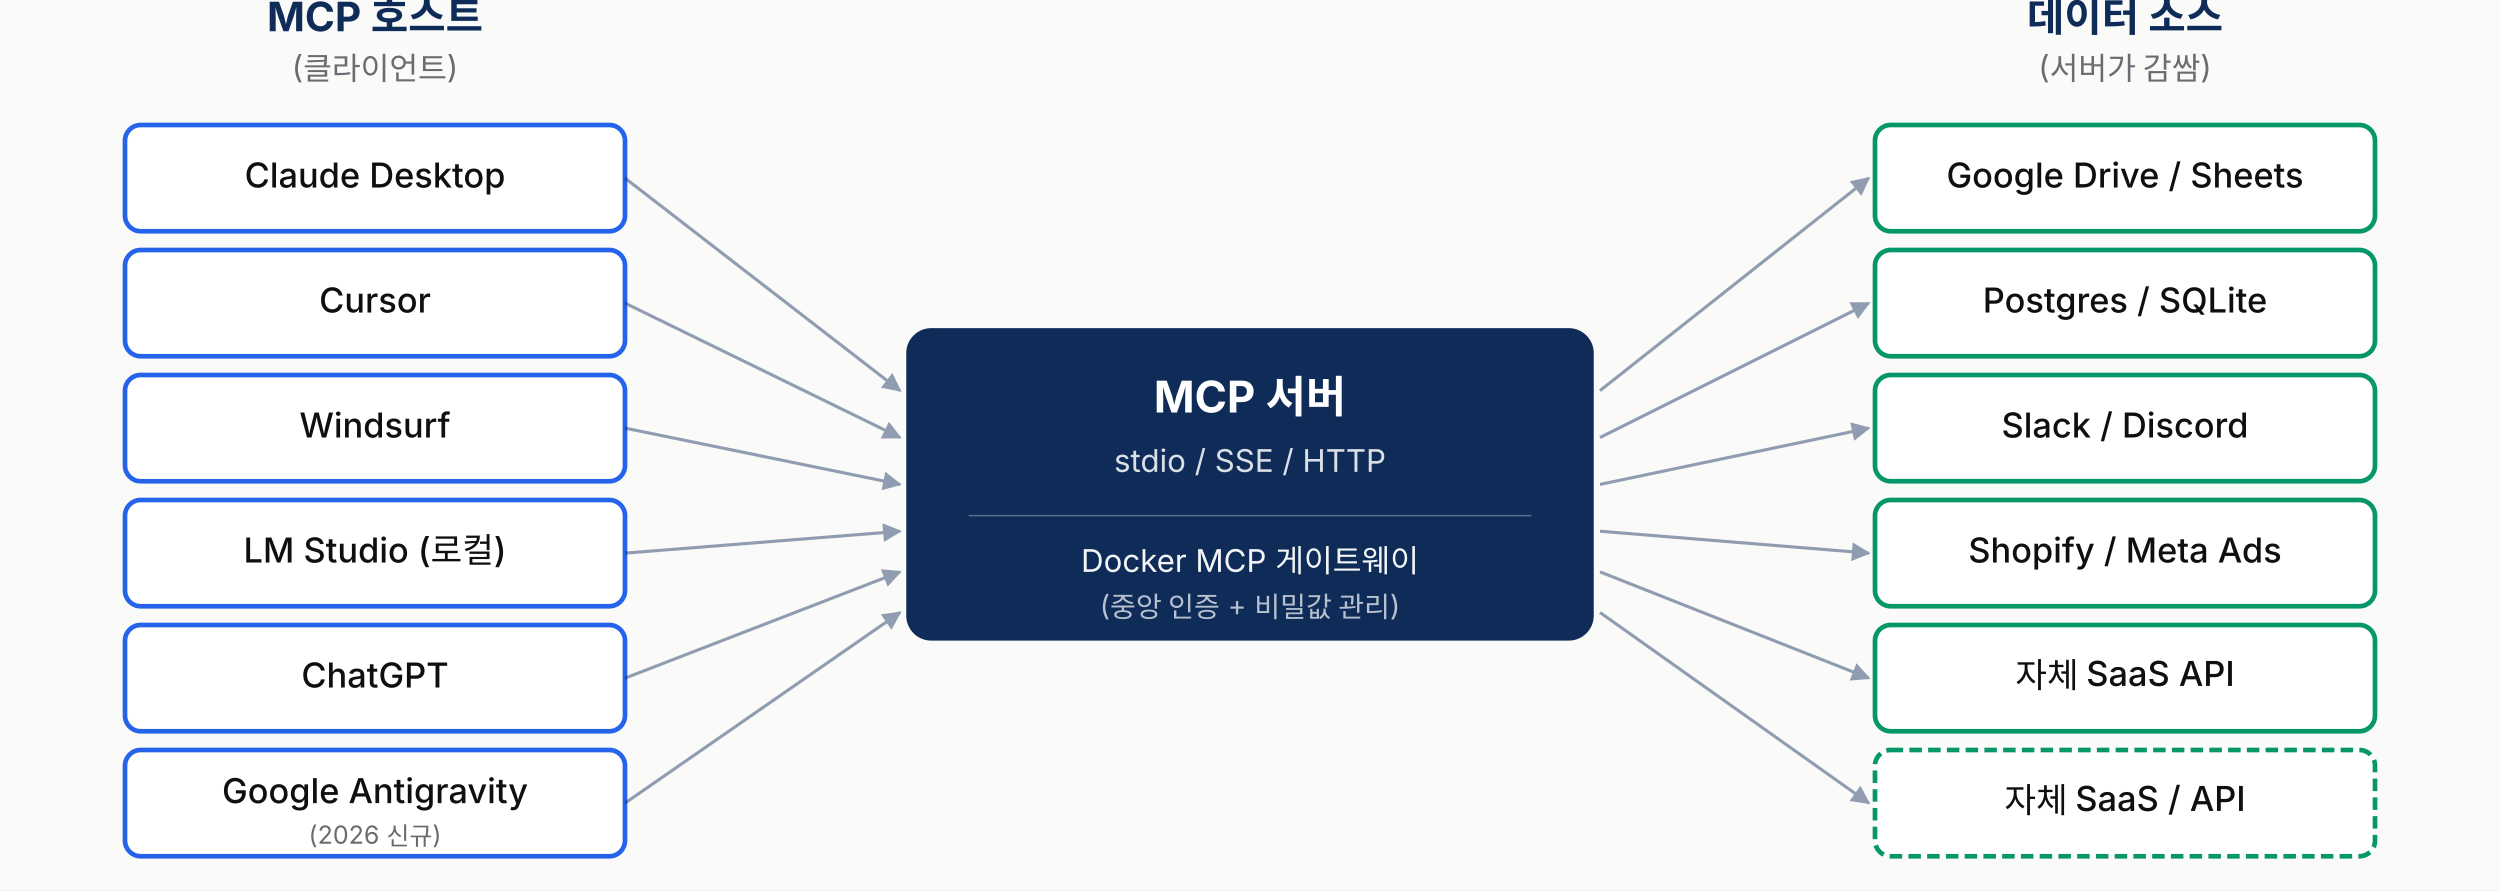
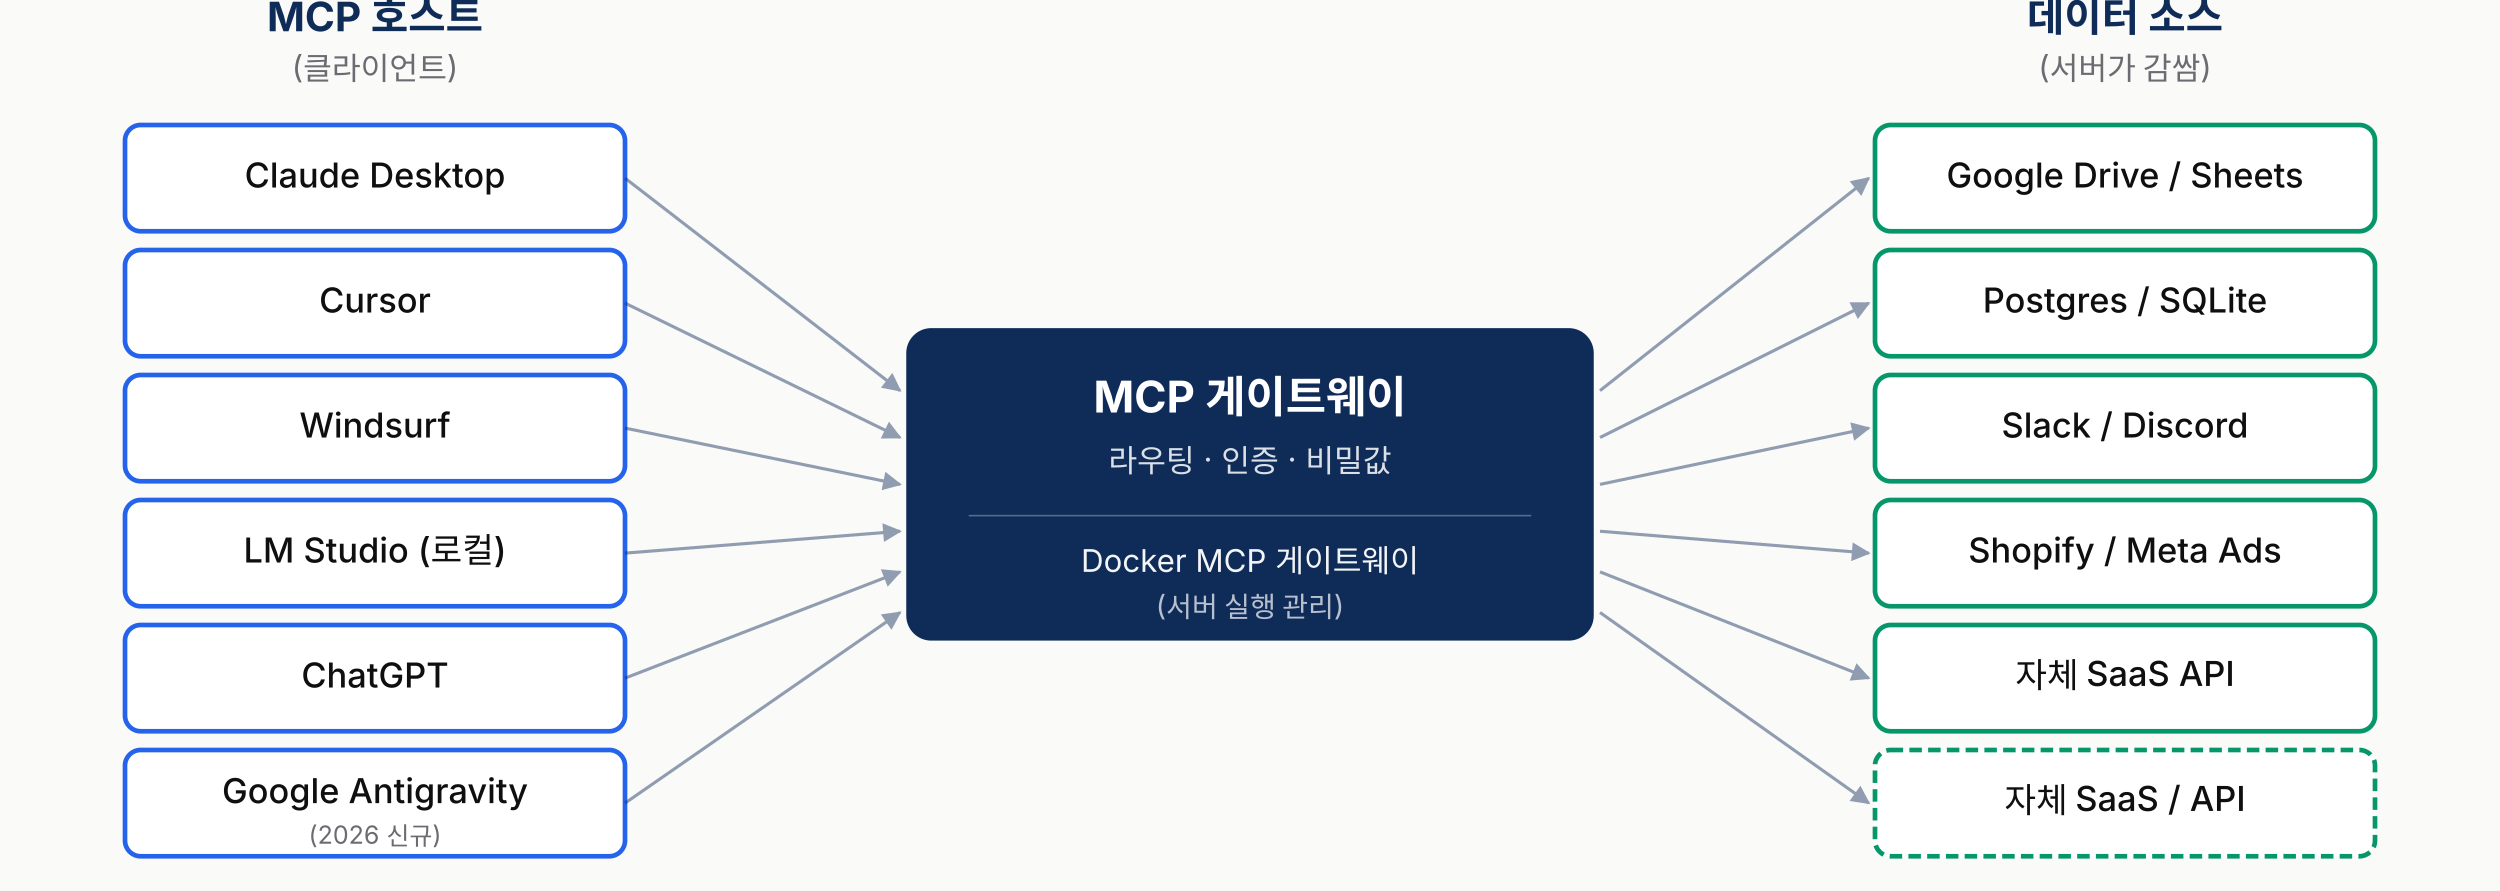
<svg xmlns="http://www.w3.org/2000/svg" viewBox="0 75 800 285" font-family="-apple-system, 'Segoe UI', 'Noto Sans KR', sans-serif">
  <defs>
    <marker id="arrow-mcp" viewBox="0 0 10 10" refX="9" refY="5" markerWidth="6" markerHeight="6" orient="auto">
      <path d="M0,0 L10,5 L0,10 z" fill="#0F2C59" />
    </marker>
    <marker id="arrow-mcp-rev" viewBox="0 0 10 10" refX="1" refY="5" markerWidth="6" markerHeight="6" orient="auto">
      <path d="M10,0 L0,5 L10,10 z" fill="#0F2C59" />
    </marker>
  </defs>
  <rect x="0" y="75" width="800" height="285" fill="#FAFAF9" />
  <text x="120" y="85" font-size="13" font-weight="700" text-anchor="middle" fill="#0F2C59">MCP 호스트</text>
  <text x="120" y="100" font-size="10" text-anchor="middle" fill="#6B6B72">(클라이언트)</text>
  <g>
    <rect x="40" y="115" width="160" height="34" rx="5" fill="#FFFFFF" stroke="#2563EB" stroke-width="1.5" />
    <text x="120" y="135" font-size="11" font-weight="500" text-anchor="middle" fill="#0F0F10">Claude Desktop</text>
  </g>
  <g>
    <rect x="40" y="155" width="160" height="34" rx="5" fill="#FFFFFF" stroke="#2563EB" stroke-width="1.5" />
    <text x="120" y="175" font-size="11" font-weight="500" text-anchor="middle" fill="#0F0F10">Cursor</text>
  </g>
  <g>
    <rect x="40" y="195" width="160" height="34" rx="5" fill="#FFFFFF" stroke="#2563EB" stroke-width="1.5" />
    <text x="120" y="215" font-size="11" font-weight="500" text-anchor="middle" fill="#0F0F10">Windsurf</text>
  </g>
  <g>
    <rect x="40" y="235" width="160" height="34" rx="5" fill="#FFFFFF" stroke="#2563EB" stroke-width="1.5" />
    <text x="120" y="255" font-size="11" font-weight="500" text-anchor="middle" fill="#0F0F10">LM Studio (로컬)</text>
  </g>
  <g>
    <rect x="40" y="275" width="160" height="34" rx="5" fill="#FFFFFF" stroke="#2563EB" stroke-width="1.5" />
    <text x="120" y="295" font-size="11" font-weight="500" text-anchor="middle" fill="#0F0F10">ChatGPT</text>
  </g>
  <g>
    <rect x="40" y="315" width="160" height="34" rx="5" fill="#FFFFFF" stroke="#2563EB" stroke-width="1.5" />
    <text x="120" y="332" font-size="11" font-weight="500" text-anchor="middle" fill="#0F0F10">Google Antigravity</text>
    <text x="120" y="345" font-size="8" text-anchor="middle" fill="#6B6B72">(2026 신규)</text>
  </g>
  <g>
    <rect x="290" y="180" width="220" height="100" rx="8" fill="#0F2C59" />
-     <text x="400" y="207" font-size="14" font-weight="700" text-anchor="middle" fill="#FFFFFF">MCP 서버</text>
-     <text x="400" y="226" font-size="10" text-anchor="middle" fill="#FFFFFF" opacity="0.85">stdio / SSE / HTTP</text>
+     <text x="400" y="207" font-size="14" font-weight="700" text-anchor="middle" fill="#FFFFFF">MCP 게이트웨이</text>
+     <text x="400" y="226" font-size="10" text-anchor="middle" fill="#FFFFFF" opacity="0.85">라우팅 · 인증 · 비밀값</text>
    <line x1="310" y1="240" x2="490" y2="240" stroke="#FFFFFF" stroke-opacity="0.3" stroke-width="0.5" />
    <text x="400" y="258" font-size="10" text-anchor="middle" fill="#FFFFFF" opacity="0.95">Docker MCP 게이트웨이</text>
-     <text x="400" y="272" font-size="9" text-anchor="middle" fill="#FFFFFF" opacity="0.7">(중앙 인증 + 비밀값 관리)</text>
+     <text x="400" y="272" font-size="9" text-anchor="middle" fill="#FFFFFF" opacity="0.7">(서버 실행 관리)</text>
  </g>
  <line x1="200" y1="132" x2="288" y2="200" stroke="#0F2C59" stroke-width="1" marker-end="url(#arrow-mcp)" opacity="0.45" />
  <line x1="200" y1="172" x2="288" y2="215" stroke="#0F2C59" stroke-width="1" marker-end="url(#arrow-mcp)" opacity="0.45" />
  <line x1="200" y1="212" x2="288" y2="230" stroke="#0F2C59" stroke-width="1" marker-end="url(#arrow-mcp)" opacity="0.45" />
  <line x1="200" y1="252" x2="288" y2="245" stroke="#0F2C59" stroke-width="1" marker-end="url(#arrow-mcp)" opacity="0.45" />
  <line x1="200" y1="292" x2="288" y2="258" stroke="#0F2C59" stroke-width="1" marker-end="url(#arrow-mcp)" opacity="0.45" />
  <line x1="200" y1="332" x2="288" y2="271" stroke="#0F2C59" stroke-width="1" marker-end="url(#arrow-mcp)" opacity="0.45" />
  <text x="680" y="85" font-size="13" font-weight="700" text-anchor="middle" fill="#0F2C59">데이터 소스</text>
  <text x="680" y="100" font-size="10" text-anchor="middle" fill="#6B6B72">(서버가 감쌈)</text>
  <g>
    <rect x="600" y="115" width="160" height="34" rx="5" fill="#FFFFFF" stroke="#059669" stroke-width="1.5" />
    <text x="680" y="135" font-size="11" font-weight="500" text-anchor="middle" fill="#0F0F10">Google Drive / Sheets</text>
  </g>
  <g>
    <rect x="600" y="155" width="160" height="34" rx="5" fill="#FFFFFF" stroke="#059669" stroke-width="1.5" />
    <text x="680" y="175" font-size="11" font-weight="500" text-anchor="middle" fill="#0F0F10">Postgres / SQLite</text>
  </g>
  <g>
    <rect x="600" y="195" width="160" height="34" rx="5" fill="#FFFFFF" stroke="#059669" stroke-width="1.5" />
    <text x="680" y="215" font-size="11" font-weight="500" text-anchor="middle" fill="#0F0F10">Slack / Discord</text>
  </g>
  <g>
    <rect x="600" y="235" width="160" height="34" rx="5" fill="#FFFFFF" stroke="#059669" stroke-width="1.5" />
    <text x="680" y="255" font-size="11" font-weight="500" text-anchor="middle" fill="#0F0F10">Shopify / Meta Ads</text>
  </g>
  <g>
    <rect x="600" y="275" width="160" height="34" rx="5" fill="#FFFFFF" stroke="#059669" stroke-width="1.5" />
    <text x="680" y="295" font-size="11" font-weight="500" text-anchor="middle" fill="#0F0F10">자체 SaaS API</text>
  </g>
  <g>
    <rect x="600" y="315" width="160" height="34" rx="5" fill="#FFFFFF" stroke="#059669" stroke-width="1.5" stroke-dasharray="4 2" />
    <text x="680" y="335" font-size="11" font-weight="500" text-anchor="middle" fill="#0F0F10">자체 SaaS / API</text>
  </g>
  <line x1="512" y1="200" x2="598" y2="132" stroke="#0F2C59" stroke-width="1" marker-end="url(#arrow-mcp)" opacity="0.45" />
  <line x1="512" y1="215" x2="598" y2="172" stroke="#0F2C59" stroke-width="1" marker-end="url(#arrow-mcp)" opacity="0.45" />
  <line x1="512" y1="230" x2="598" y2="212" stroke="#0F2C59" stroke-width="1" marker-end="url(#arrow-mcp)" opacity="0.45" />
  <line x1="512" y1="245" x2="598" y2="252" stroke="#0F2C59" stroke-width="1" marker-end="url(#arrow-mcp)" opacity="0.45" />
  <line x1="512" y1="258" x2="598" y2="292" stroke="#0F2C59" stroke-width="1" marker-end="url(#arrow-mcp)" opacity="0.45" />
  <line x1="512" y1="271" x2="598" y2="332" stroke="#0F2C59" stroke-width="1" marker-end="url(#arrow-mcp)" opacity="0.45" />
</svg>
